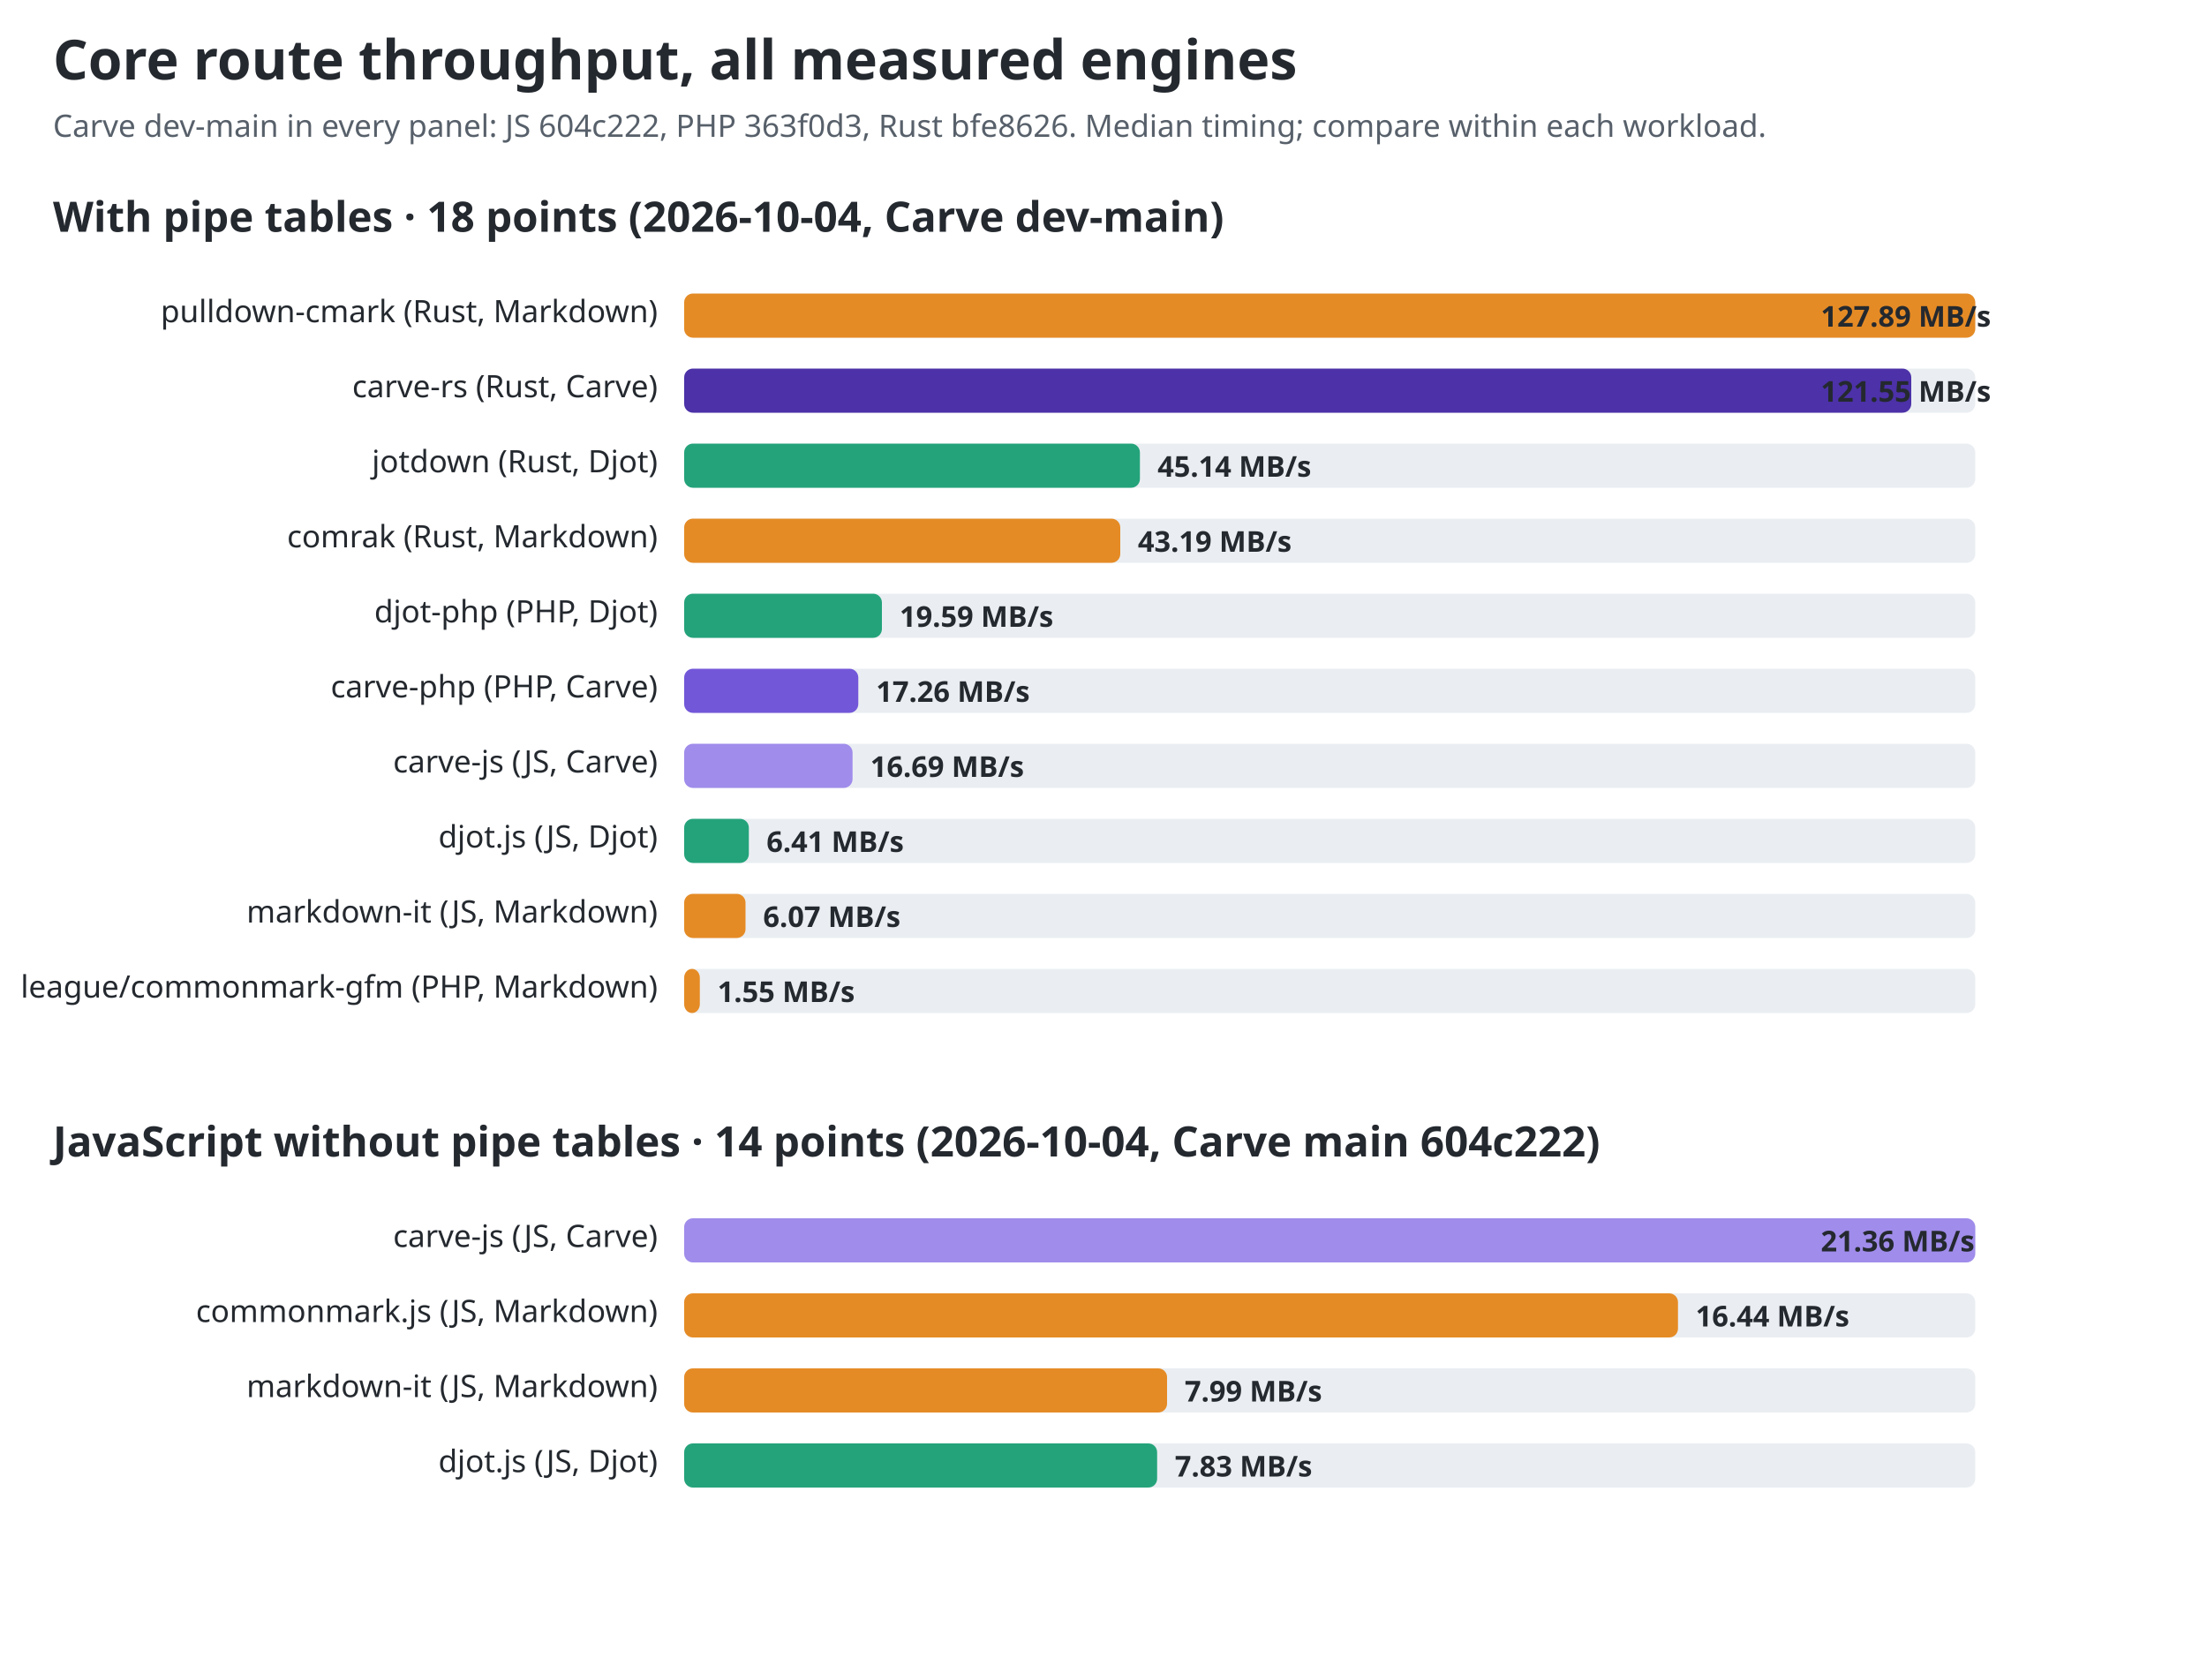
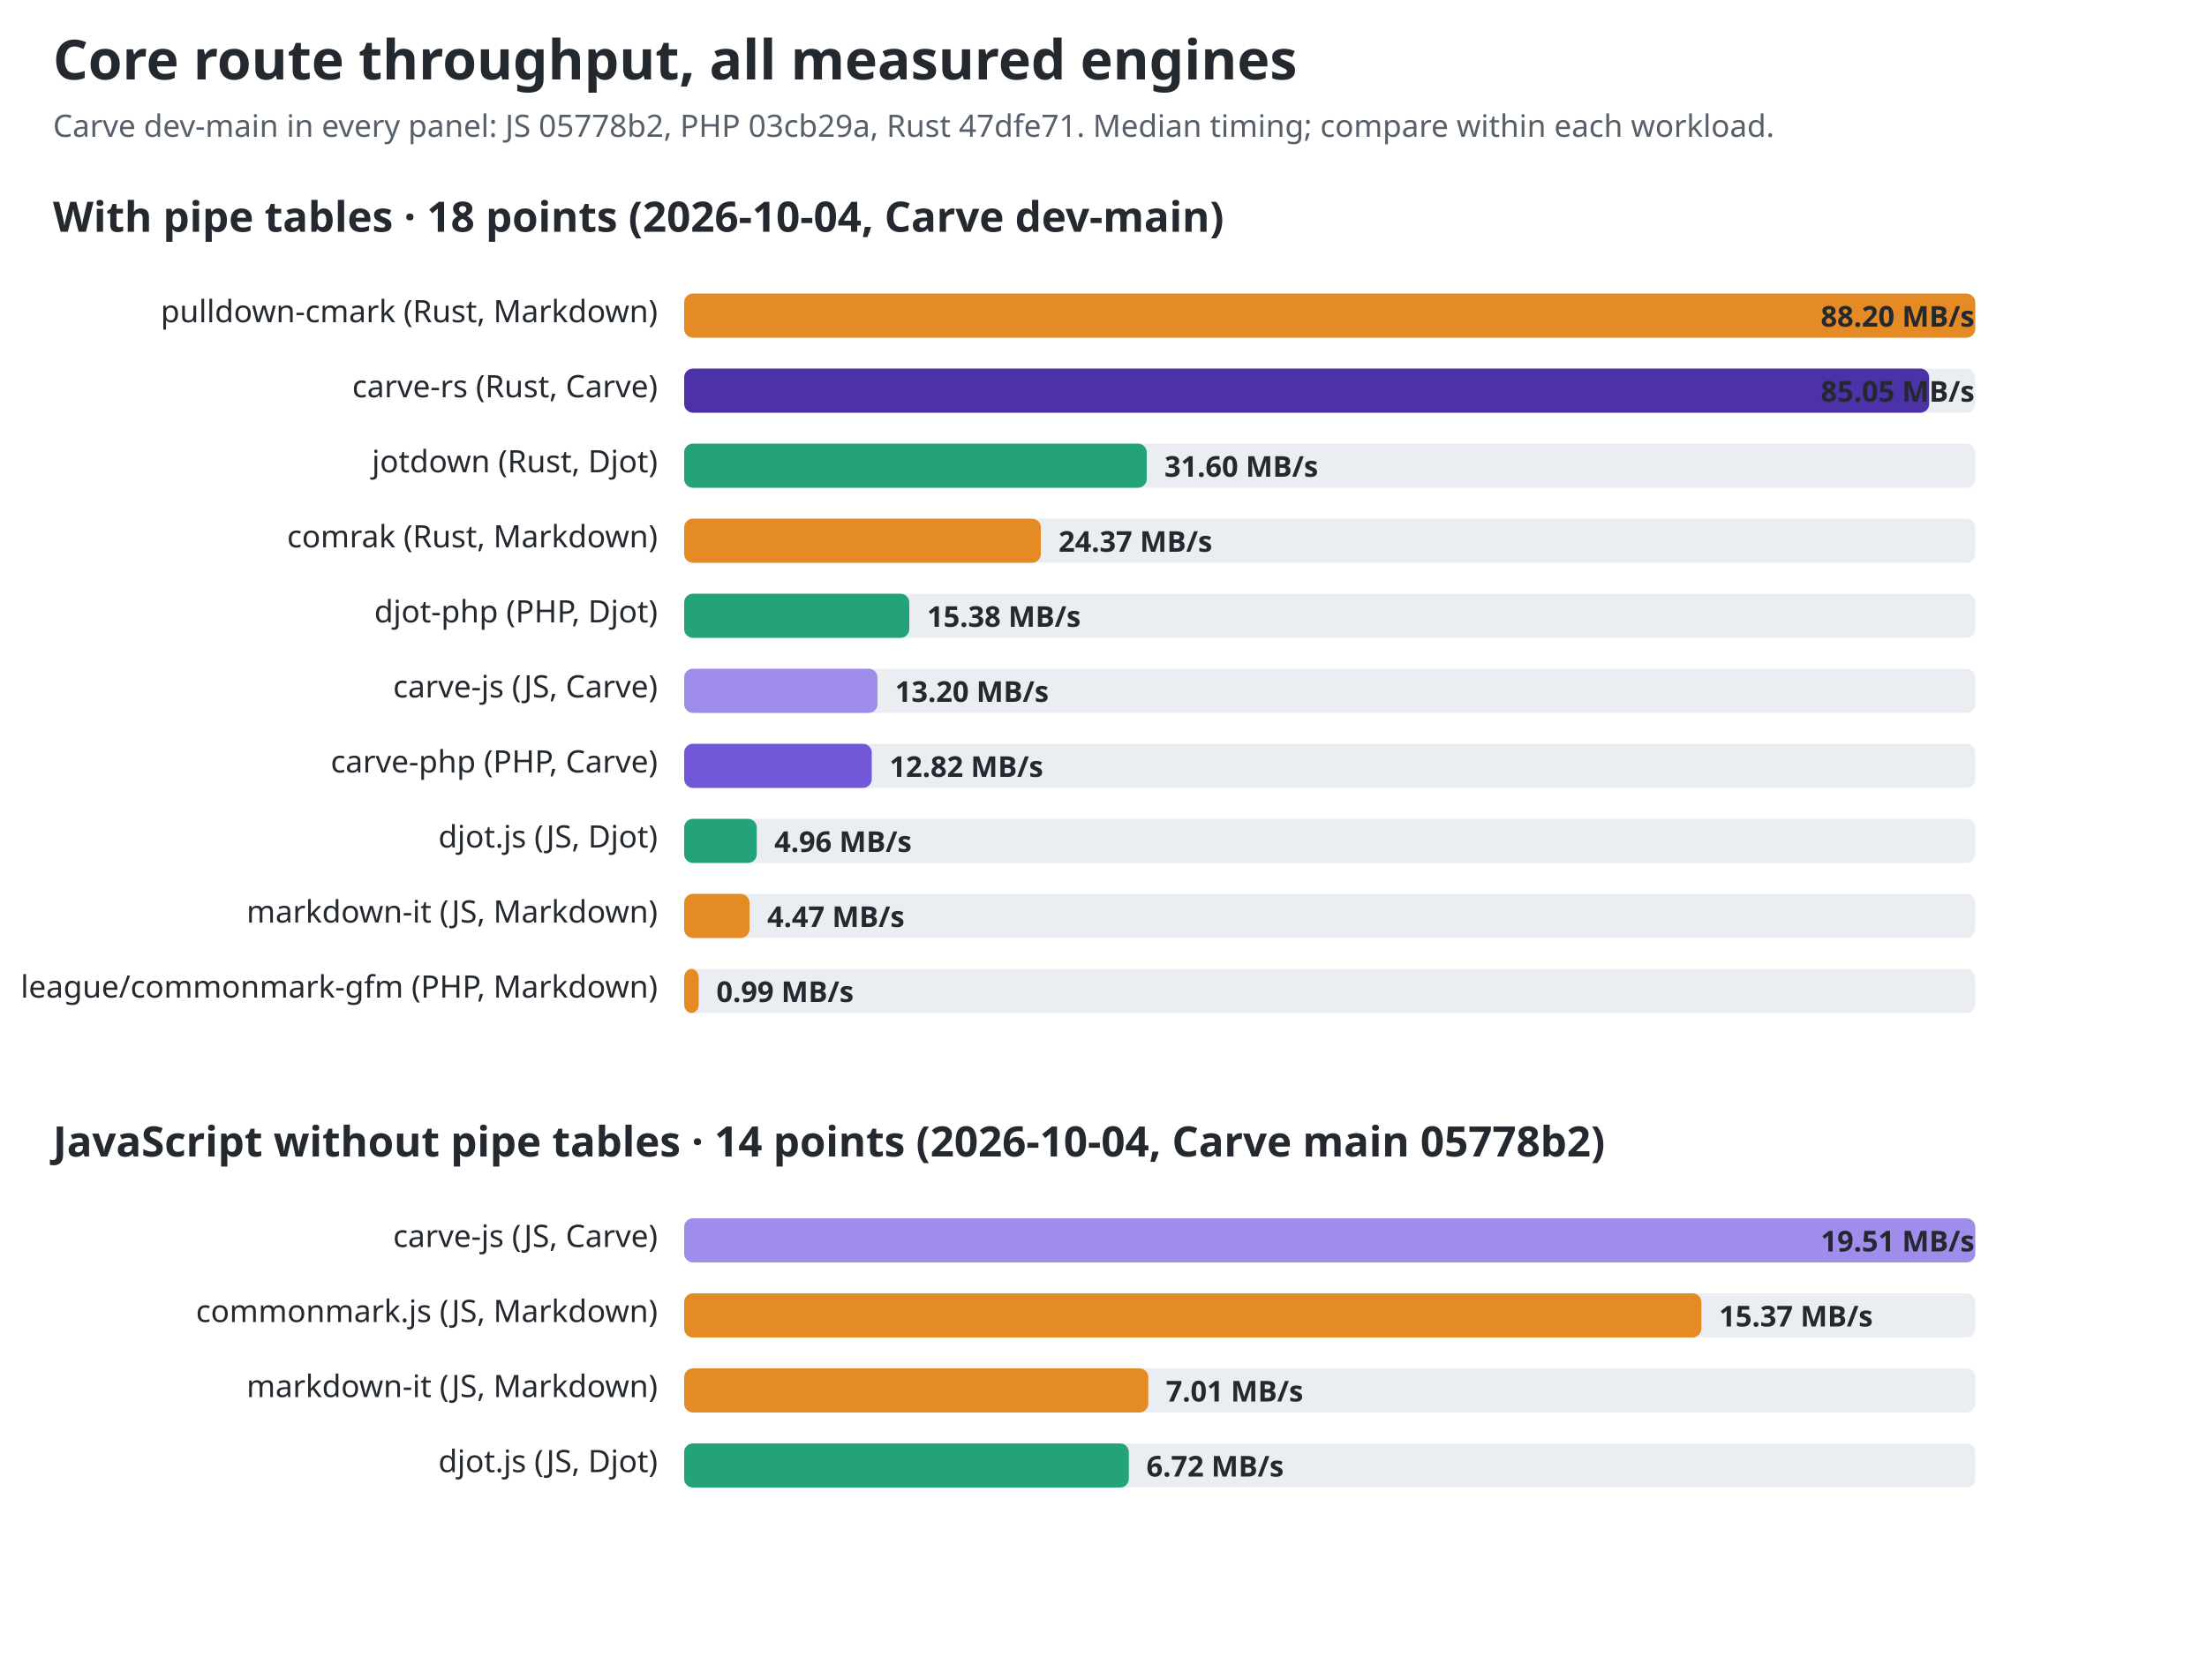
<svg xmlns="http://www.w3.org/2000/svg" width="1000" height="761" viewBox="0 0 1000 761" role="img" aria-labelledby="title desc">
  <style>text{font-family:ui-sans-serif,system-ui,sans-serif;fill:#24292f}.title{font-size:25px;font-weight:700}.sub{font-size:14px;fill:#57606a}.group{font-size:19px;font-weight:650}.label{font-size:14px}.value{font-size:13px;font-weight:650;fill:#24292f}.track{fill:#eaeef2}@media(prefers-color-scheme:dark){text,.value{fill:#f0f6fc}.sub{fill:#8c959f}.track{fill:#30363d}}</style>
  <text id="chart-title" class="title" x="24" y="36">Core route throughput, all measured engines</text>
-   <text class="sub" x="24" y="62">Carve dev-main in every panel: JS 604c222, PHP 363f0d3, Rust bfe8626. Median timing; compare within each workload.</text>
+   <text class="sub" x="24" y="62">Carve dev-main in every panel: JS 05778b2, PHP 03cb29a, Rust 47dfe71. Median timing; compare within each workload.</text>
  <text class="group" x="24" y="105">With pipe tables · 18 points (2026-10-04, Carve dev-main)</text>
  <text class="label" x="298" y="146" text-anchor="end">pulldown-cmark (Rust, Markdown)</text>
  <rect class="track" x="310" y="133" width="585" height="20" rx="4" />
  <rect x="310" y="133" width="585.0" height="20" rx="4" fill="#e58b25" />
-   <text class="value" x="825" y="148">127.89 MB/s</text>
+   <text class="value" x="825" y="148">88.20 MB/s</text>
  <text class="label" x="298" y="180" text-anchor="end">carve-rs (Rust, Carve)</text>
  <rect class="track" x="310" y="167" width="585" height="20" rx="4" />
-   <rect x="310" y="167" width="556.0" height="20" rx="4" fill="#4c31a8" />
-   <text class="value" x="825" y="182">121.55 MB/s</text>
+   <rect x="310" y="167" width="564.1" height="20" rx="4" fill="#4c31a8" />
+   <text class="value" x="825" y="182">85.05 MB/s</text>
  <text class="label" x="298" y="214" text-anchor="end">jotdown (Rust, Djot)</text>
  <rect class="track" x="310" y="201" width="585" height="20" rx="4" />
-   <rect x="310" y="201" width="206.5" height="20" rx="4" fill="#24a37a" />
-   <text class="value" x="524.48" y="216">45.14 MB/s</text>
+   <rect x="310" y="201" width="209.6" height="20" rx="4" fill="#24a37a" />
+   <text class="value" x="527.606" y="216">31.60 MB/s</text>
  <text class="label" x="298" y="248" text-anchor="end">comrak (Rust, Markdown)</text>
  <rect class="track" x="310" y="235" width="585" height="20" rx="4" />
-   <rect x="310" y="235" width="197.6" height="20" rx="4" fill="#e58b25" />
-   <text class="value" x="515.574" y="250">43.19 MB/s</text>
+   <rect x="310" y="235" width="161.6" height="20" rx="4" fill="#e58b25" />
+   <text class="value" x="479.632" y="250">24.37 MB/s</text>
  <text class="label" x="298" y="282" text-anchor="end">djot-php (PHP, Djot)</text>
  <rect class="track" x="310" y="269" width="585" height="20" rx="4" />
-   <rect x="310" y="269" width="89.6" height="20" rx="4" fill="#24a37a" />
-   <text class="value" x="407.618" y="284">19.59 MB/s</text>
-   <text class="label" x="298" y="316" text-anchor="end">carve-php (PHP, Carve)</text>
+   <rect x="310" y="269" width="102.0" height="20" rx="4" fill="#24a37a" />
+   <text class="value" x="420.03" y="284">15.38 MB/s</text>
+   <text class="label" x="298" y="316" text-anchor="end">carve-js (JS, Carve)</text>
  <rect class="track" x="310" y="303" width="585" height="20" rx="4" />
-   <rect x="310" y="303" width="78.9" height="20" rx="4" fill="#7357d9" />
-   <text class="value" x="396.943" y="318">17.26 MB/s</text>
-   <text class="label" x="298" y="350" text-anchor="end">carve-js (JS, Carve)</text>
+   <rect x="310" y="303" width="87.6" height="20" rx="4" fill="#a08ceb" />
+   <text class="value" x="405.556" y="318">13.20 MB/s</text>
+   <text class="label" x="298" y="350" text-anchor="end">carve-php (PHP, Carve)</text>
  <rect class="track" x="310" y="337" width="585" height="20" rx="4" />
-   <rect x="310" y="337" width="76.3" height="20" rx="4" fill="#a08ceb" />
-   <text class="value" x="394.334" y="352">16.69 MB/s</text>
+   <rect x="310" y="337" width="85.0" height="20" rx="4" fill="#7357d9" />
+   <text class="value" x="403.025" y="352">12.82 MB/s</text>
  <text class="label" x="298" y="384" text-anchor="end">djot.js (JS, Djot)</text>
  <rect class="track" x="310" y="371" width="585" height="20" rx="4" />
-   <rect x="310" y="371" width="29.3" height="20" rx="4" fill="#24a37a" />
-   <text class="value" x="347.317" y="386">6.41 MB/s</text>
+   <rect x="310" y="371" width="32.9" height="20" rx="4" fill="#24a37a" />
+   <text class="value" x="350.87" y="386">4.96 MB/s</text>
  <text class="label" x="298" y="418" text-anchor="end">markdown-it (JS, Markdown)</text>
  <rect class="track" x="310" y="405" width="585" height="20" rx="4" />
-   <rect x="310" y="405" width="27.8" height="20" rx="4" fill="#e58b25" />
-   <text class="value" x="345.781" y="420">6.07 MB/s</text>
+   <rect x="310" y="405" width="29.6" height="20" rx="4" fill="#e58b25" />
+   <text class="value" x="347.638" y="420">4.47 MB/s</text>
  <text class="label" x="298" y="452" text-anchor="end">league/commonmark-gfm (PHP, Markdown)</text>
  <rect class="track" x="310" y="439" width="585" height="20" rx="4" />
-   <rect x="310" y="439" width="7.1" height="20" rx="4" fill="#e58b25" />
-   <text class="value" x="325.088" y="454">1.55 MB/s</text>
-   <text class="group" x="24" y="524">JavaScript without pipe tables · 14 points (2026-10-04, Carve main 604c222)</text>
+   <rect x="310" y="439" width="6.6" height="20" rx="4" fill="#e58b25" />
+   <text class="value" x="324.586" y="454">0.99 MB/s</text>
+   <text class="group" x="24" y="524">JavaScript without pipe tables · 14 points (2026-10-04, Carve main 05778b2)</text>
  <text class="label" x="298" y="565" text-anchor="end">carve-js (JS, Carve)</text>
  <rect class="track" x="310" y="552" width="585" height="20" rx="4" />
  <rect x="310" y="552" width="585.0" height="20" rx="4" fill="#a08ceb" />
-   <text class="value" x="825" y="567">21.36 MB/s</text>
+   <text class="value" x="825" y="567">19.51 MB/s</text>
  <text class="label" x="298" y="599" text-anchor="end">commonmark.js (JS, Markdown)</text>
  <rect class="track" x="310" y="586" width="585" height="20" rx="4" />
-   <rect x="310" y="586" width="450.3" height="20" rx="4" fill="#e58b25" />
-   <text class="value" x="768.289" y="601">16.44 MB/s</text>
+   <rect x="310" y="586" width="460.9" height="20" rx="4" fill="#e58b25" />
+   <text class="value" x="778.933" y="601">15.37 MB/s</text>
  <text class="label" x="298" y="633" text-anchor="end">markdown-it (JS, Markdown)</text>
  <rect class="track" x="310" y="620" width="585" height="20" rx="4" />
-   <rect x="310" y="620" width="218.8" height="20" rx="4" fill="#e58b25" />
-   <text class="value" x="536.801" y="635">7.99 MB/s</text>
+   <rect x="310" y="620" width="210.3" height="20" rx="4" fill="#e58b25" />
+   <text class="value" x="528.287" y="635">7.01 MB/s</text>
  <text class="label" x="298" y="667" text-anchor="end">djot.js (JS, Djot)</text>
  <rect class="track" x="310" y="654" width="585" height="20" rx="4" />
-   <rect x="310" y="654" width="214.3" height="20" rx="4" fill="#24a37a" />
-   <text class="value" x="532.344" y="669">7.83 MB/s</text>
+   <rect x="310" y="654" width="201.5" height="20" rx="4" fill="#24a37a" />
+   <text class="value" x="519.452" y="669">6.72 MB/s</text>
</svg>
